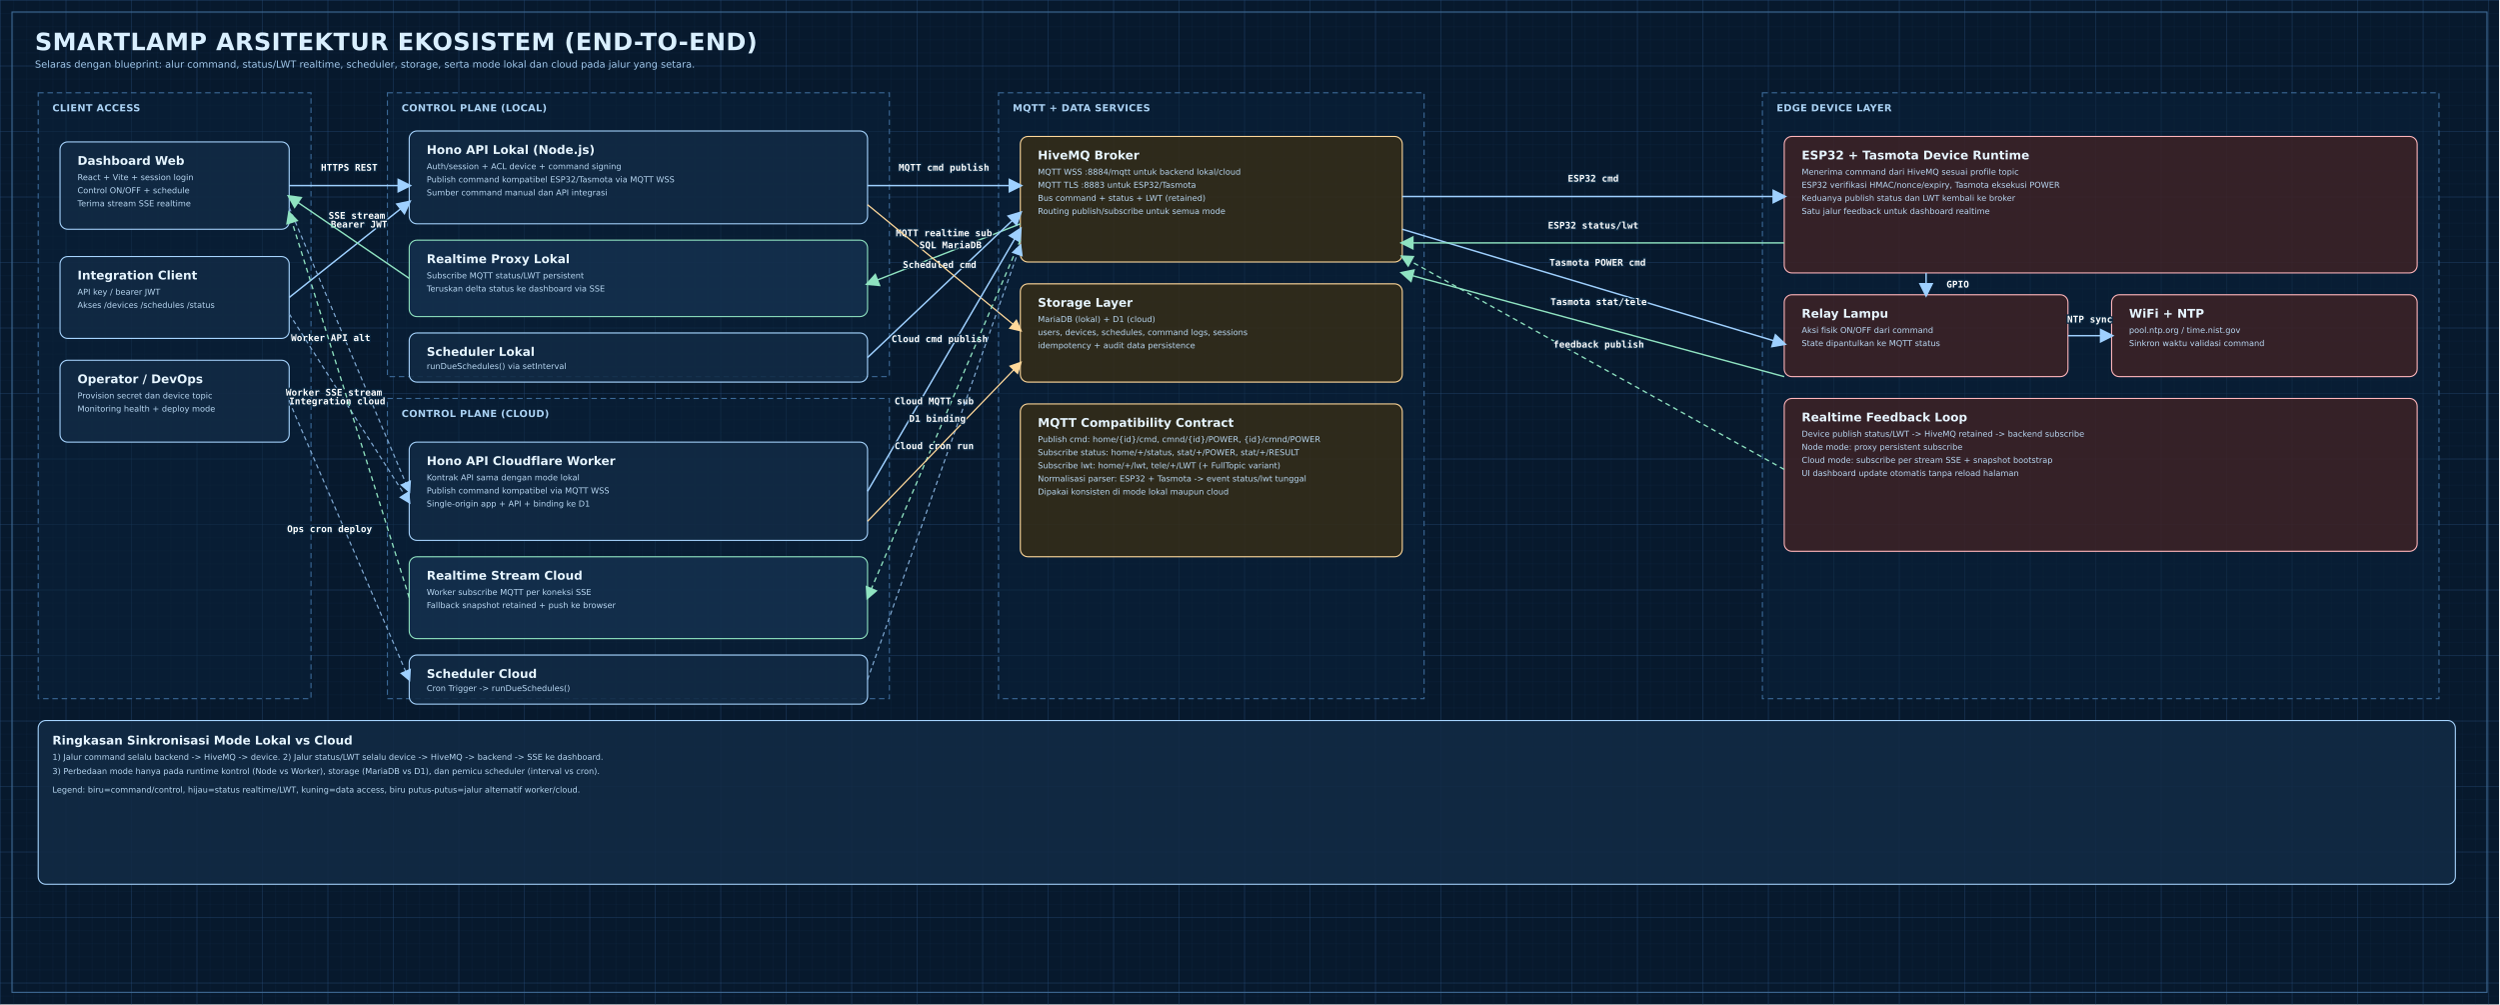
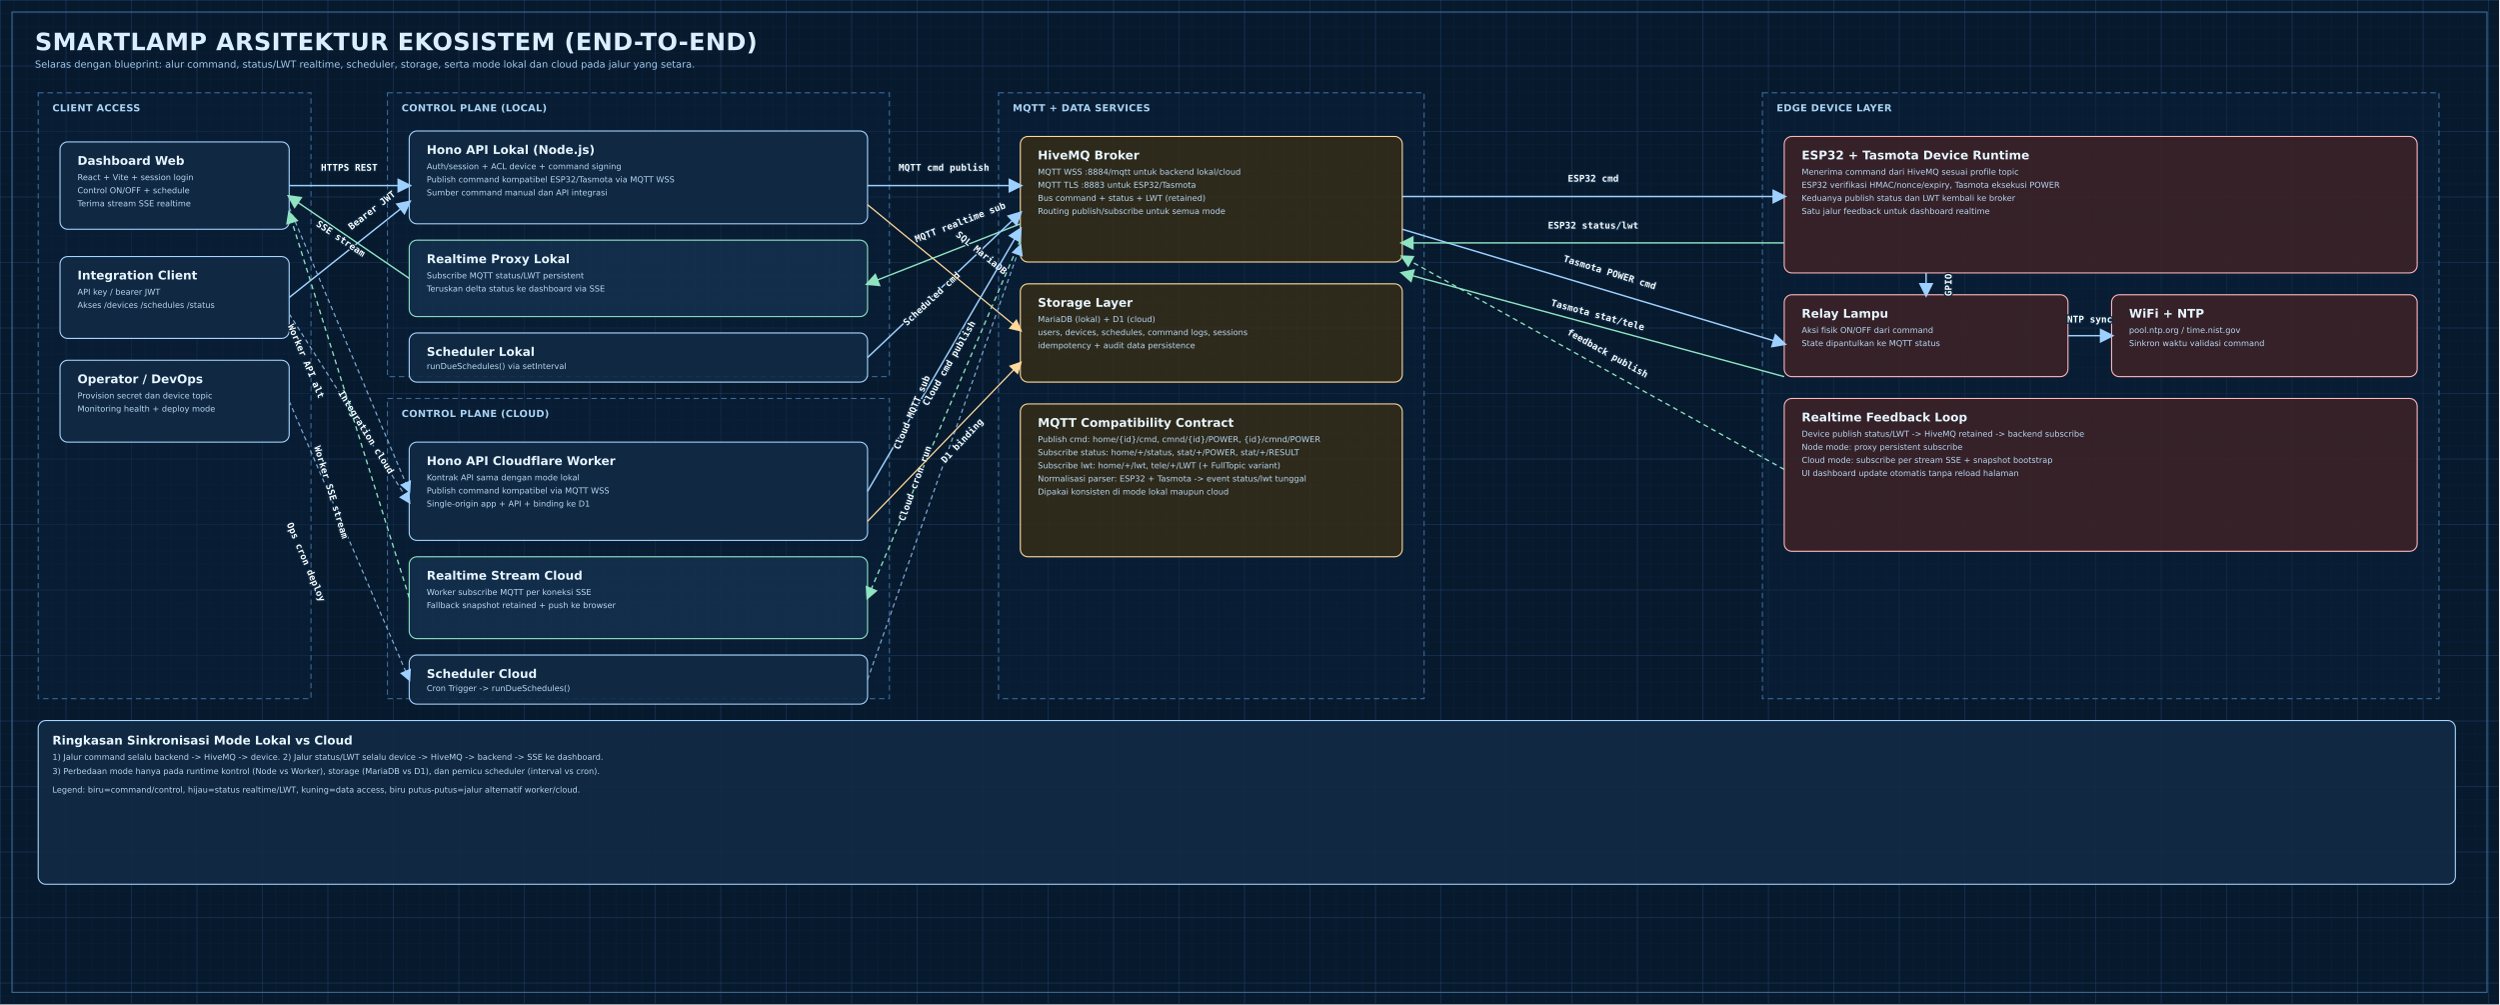
<svg xmlns="http://www.w3.org/2000/svg" width="4580" height="1840" viewBox="0 0 4580 1840">
  <defs>
    <pattern id="smallGrid" width="24" height="24" patternUnits="userSpaceOnUse">
      <path d="M 24 0 L 0 0 0 24" fill="none" stroke="#1b3f67" stroke-width="0.9" opacity="0.42" />
    </pattern>
    <pattern id="blueGrid" width="120" height="120" patternUnits="userSpaceOnUse">
      <rect width="120" height="120" fill="url(#smallGrid)" />
      <path d="M 120 0 L 0 0 0 120" fill="none" stroke="#2d5a8e" stroke-width="1.3" opacity="0.72" />
    </pattern>
    <marker id="arrowMain" markerWidth="10" markerHeight="10" refX="8" refY="5" orient="auto">
      <path d="M 0 0 L 10 5 L 0 10 z" fill="#9ed0ff" />
    </marker>
    <marker id="arrowStatus" markerWidth="10" markerHeight="10" refX="8" refY="5" orient="auto">
      <path d="M 0 0 L 10 5 L 0 10 z" fill="#8fe3c1" />
    </marker>
    <marker id="arrowData" markerWidth="10" markerHeight="10" refX="8" refY="5" orient="auto">
      <path d="M 0 0 L 10 5 L 0 10 z" fill="#ffd89a" />
    </marker>
    <style>
      .title {
        fill: #d9efff;
        font-family: 'Segoe UI', 'DejaVu Sans', sans-serif;
        font-size: 44px;
        font-weight: 700;
        letter-spacing: 0.7px;
      }
      .subtitle {
        fill: #9fc5e7;
        font-family: 'Segoe UI', 'DejaVu Sans', sans-serif;
        font-size: 18px;
      }
      .zone {
        fill: rgba(11, 35, 58, 0.54);
        stroke: #3b6997;
        stroke-width: 2;
        stroke-dasharray: 10 7;
      }
      .zoneTitle {
        fill: #a9d1f3;
        font-family: 'Segoe UI', 'DejaVu Sans', sans-serif;
        font-size: 18px;
        font-weight: 700;
        letter-spacing: 0.5px;
      }
      .node {
        fill: rgba(17, 42, 69, 0.88);
        stroke: #a7d5ff;
        stroke-width: 2;
        rx: 14;
      }
      .nodeAlt {
        fill: rgba(20, 48, 77, 0.88);
        stroke: #8fe3c1;
        stroke-width: 2;
        rx: 14;
      }
      .nodeData {
        fill: rgba(58, 46, 20, 0.76);
        stroke: #ffd89a;
        stroke-width: 2;
        rx: 14;
      }
      .nodeEdge {
        fill: rgba(68, 35, 36, 0.76);
        stroke: #ffb5ba;
        stroke-width: 2;
        rx: 14;
      }
      .nodeTitle {
        fill: #e6f5ff;
        font-family: 'Segoe UI', 'DejaVu Sans', sans-serif;
        font-size: 22px;
        font-weight: 700;
      }
      .nodeText {
        fill: #b8d7f2;
        font-family: 'Segoe UI', 'DejaVu Sans', sans-serif;
        font-size: 15px;
      }
      .mainLink {
        fill: none;
        stroke: #9ed0ff;
        stroke-width: 2.7;
        marker-end: url(#arrowMain);
      }
      .statusLink {
        fill: none;
        stroke: #8fe3c1;
        stroke-width: 2.6;
        marker-end: url(#arrowStatus);
      }
      .statusDashed {
        fill: none;
        stroke: #8fe3c1;
        stroke-width: 2.4;
        stroke-dasharray: 9 7;
        marker-end: url(#arrowStatus);
      }
      .dataLink {
        fill: none;
        stroke: #ffd89a;
        stroke-width: 2.3;
        marker-end: url(#arrowData);
      }
      .altLink {
        fill: none;
        stroke: #7fa9d3;
        stroke-width: 2.2;
        stroke-dasharray: 8 6;
        marker-end: url(#arrowMain);
      }
      .linkLabel {
        fill: #ffffff;
        font-family: 'Consolas', 'DejaVu Sans Mono', monospace;
        font-size: 17px;
        font-weight: 700;
        letter-spacing: 0.15px;
        stroke: #0a2740;
        stroke-width: 4.8;
        paint-order: stroke fill;
      }
      .linkLabelDiag {
        text-anchor: middle;
        dominant-baseline: middle;
      }
      .legendText {
        fill: #b7d7f0;
        font-family: 'Segoe UI', 'DejaVu Sans', sans-serif;
        font-size: 15px;
      }
    </style>
  </defs>
  <rect width="4580" height="1840" fill="#07192d" />
  <rect width="4580" height="1840" fill="url(#blueGrid)" />
  <rect x="22" y="22" width="4536" height="1796" fill="none" stroke="#3f6b96" stroke-width="2" />
  <text x="64" y="92" class="title">SMARTLAMP ARSITEKTUR EKOSISTEM (END-TO-END)</text>
  <text x="64" y="124" class="subtitle">Selaras dengan blueprint: alur command, status/LWT realtime, scheduler, storage, serta mode lokal dan cloud pada jalur yang setara.</text>
  <rect x="70" y="170" width="500" height="1110" class="zone" />
  <text x="96" y="204" class="zoneTitle">CLIENT ACCESS</text>
  <rect x="710" y="170" width="920" height="520" class="zone" />
  <text x="736" y="204" class="zoneTitle">CONTROL PLANE (LOCAL)</text>
  <rect x="710" y="730" width="920" height="550" class="zone" />
  <text x="736" y="764" class="zoneTitle">CONTROL PLANE (CLOUD)</text>
  <rect x="1830" y="170" width="780" height="1110" class="zone" />
  <text x="1856" y="204" class="zoneTitle">MQTT + DATA SERVICES</text>
  <rect x="3230" y="170" width="1240" height="1110" class="zone" />
  <text x="3256" y="204" class="zoneTitle">EDGE DEVICE LAYER</text>
  <rect x="110" y="260" width="420" height="160" class="node" />
  <text x="142" y="302" class="nodeTitle">Dashboard Web</text>
  <text x="142" y="330" class="nodeText">React + Vite + session login</text>
  <text x="142" y="354" class="nodeText">Control ON/OFF + schedule</text>
  <text x="142" y="378" class="nodeText">Terima stream SSE realtime</text>
  <rect x="110" y="470" width="420" height="150" class="node" />
  <text x="142" y="512" class="nodeTitle">Integration Client</text>
  <text x="142" y="540" class="nodeText">API key / bearer JWT</text>
  <text x="142" y="564" class="nodeText">Akses /devices /schedules /status</text>
  <rect x="110" y="660" width="420" height="150" class="node" />
  <text x="142" y="702" class="nodeTitle">Operator / DevOps</text>
  <text x="142" y="730" class="nodeText">Provision secret dan device topic</text>
  <text x="142" y="754" class="nodeText">Monitoring health + deploy mode</text>
  <rect x="750" y="240" width="840" height="170" class="node" />
  <text x="782" y="282" class="nodeTitle">Hono API Lokal (Node.js)</text>
  <text x="782" y="310" class="nodeText">Auth/session + ACL device + command signing</text>
  <text x="782" y="334" class="nodeText">Publish command kompatibel ESP32/Tasmota via MQTT WSS</text>
  <text x="782" y="358" class="nodeText">Sumber command manual dan API integrasi</text>
  <rect x="750" y="440" width="840" height="140" class="nodeAlt" />
  <text x="782" y="482" class="nodeTitle">Realtime Proxy Lokal</text>
  <text x="782" y="510" class="nodeText">Subscribe MQTT status/LWT persistent</text>
  <text x="782" y="534" class="nodeText">Teruskan delta status ke dashboard via SSE</text>
  <rect x="750" y="610" width="840" height="90" class="node" />
  <text x="782" y="652" class="nodeTitle">Scheduler Lokal</text>
  <text x="782" y="676" class="nodeText">runDueSchedules() via setInterval</text>
  <rect x="750" y="810" width="840" height="180" class="node" />
  <text x="782" y="852" class="nodeTitle">Hono API Cloudflare Worker</text>
  <text x="782" y="880" class="nodeText">Kontrak API sama dengan mode lokal</text>
  <text x="782" y="904" class="nodeText">Publish command kompatibel via MQTT WSS</text>
  <text x="782" y="928" class="nodeText">Single-origin app + API + binding ke D1</text>
  <rect x="750" y="1020" width="840" height="150" class="nodeAlt" />
  <text x="782" y="1062" class="nodeTitle">Realtime Stream Cloud</text>
  <text x="782" y="1090" class="nodeText">Worker subscribe MQTT per koneksi SSE</text>
  <text x="782" y="1114" class="nodeText">Fallback snapshot retained + push ke browser</text>
  <rect x="750" y="1200" width="840" height="90" class="node" />
  <text x="782" y="1242" class="nodeTitle">Scheduler Cloud</text>
  <text x="782" y="1266" class="nodeText">Cron Trigger -&gt; runDueSchedules()</text>
  <rect x="1870" y="250" width="700" height="230" class="nodeData" />
  <text x="1902" y="292" class="nodeTitle">HiveMQ Broker</text>
  <text x="1902" y="320" class="nodeText">MQTT WSS :8884/mqtt untuk backend lokal/cloud</text>
  <text x="1902" y="344" class="nodeText">MQTT TLS :8883 untuk ESP32/Tasmota</text>
  <text x="1902" y="368" class="nodeText">Bus command + status + LWT (retained)</text>
  <text x="1902" y="392" class="nodeText">Routing publish/subscribe untuk semua mode</text>
  <rect x="1870" y="520" width="700" height="180" class="nodeData" />
  <text x="1902" y="562" class="nodeTitle">Storage Layer</text>
  <text x="1902" y="590" class="nodeText">MariaDB (lokal) + D1 (cloud)</text>
  <text x="1902" y="614" class="nodeText">users, devices, schedules, command logs, sessions</text>
  <text x="1902" y="638" class="nodeText">idempotency + audit data persistence</text>
  <rect x="1870" y="740" width="700" height="280" class="nodeData" />
  <text x="1902" y="782" class="nodeTitle">MQTT Compatibility Contract</text>
  <text x="1902" y="810" class="nodeText">Publish cmd: home/{id}/cmd, cmnd/{id}/POWER, {id}/cmnd/POWER</text>
  <text x="1902" y="834" class="nodeText">Subscribe status: home/+/status, stat/+/POWER, stat/+/RESULT</text>
  <text x="1902" y="858" class="nodeText">Subscribe lwt: home/+/lwt, tele/+/LWT (+ FullTopic variant)</text>
  <text x="1902" y="882" class="nodeText">Normalisasi parser: ESP32 + Tasmota -&gt; event status/lwt tunggal</text>
  <text x="1902" y="906" class="nodeText">Dipakai konsisten di mode lokal maupun cloud</text>
  <rect x="3270" y="250" width="1160" height="250" class="nodeEdge" />
  <text x="3302" y="292" class="nodeTitle">ESP32 + Tasmota Device Runtime</text>
  <text x="3302" y="320" class="nodeText">Menerima command dari HiveMQ sesuai profile topic</text>
  <text x="3302" y="344" class="nodeText">ESP32 verifikasi HMAC/nonce/expiry, Tasmota eksekusi POWER</text>
  <text x="3302" y="368" class="nodeText">Keduanya publish status dan LWT kembali ke broker</text>
  <text x="3302" y="392" class="nodeText">Satu jalur feedback untuk dashboard realtime</text>
  <rect x="3270" y="540" width="520" height="150" class="nodeEdge" />
  <text x="3302" y="582" class="nodeTitle">Relay Lampu</text>
  <text x="3302" y="610" class="nodeText">Aksi fisik ON/OFF dari command</text>
  <text x="3302" y="634" class="nodeText">State dipantulkan ke MQTT status</text>
  <rect x="3870" y="540" width="560" height="150" class="nodeEdge" />
  <text x="3902" y="582" class="nodeTitle">WiFi + NTP</text>
  <text x="3902" y="610" class="nodeText">pool.ntp.org / time.nist.gov</text>
  <text x="3902" y="634" class="nodeText">Sinkron waktu validasi command</text>
  <rect x="3270" y="730" width="1160" height="280" class="nodeEdge" />
  <text x="3302" y="772" class="nodeTitle">Realtime Feedback Loop</text>
  <text x="3302" y="800" class="nodeText">Device publish status/LWT -&gt; HiveMQ retained -&gt; backend subscribe</text>
  <text x="3302" y="824" class="nodeText">Node mode: proxy persistent subscribe</text>
  <text x="3302" y="848" class="nodeText">Cloud mode: subscribe per stream SSE + snapshot bootstrap</text>
  <text x="3302" y="872" class="nodeText">UI dashboard update otomatis tanpa reload halaman</text>
  <path d="M 530 340 L 750 340" class="mainLink" />
  <text x="640" y="308" class="linkLabel linkLabelDiag">HTTPS REST</text>
  <path d="M 530 545 L 750 370" class="mainLink" />
-   <text x="658" y="412" class="linkLabel linkLabelDiag">Bearer JWT</text>
+   <text x="682" y="386" class="linkLabel linkLabelDiag" transform="rotate(-38 682 386)">Bearer JWT</text>
  <path d="M 530 380 L 750 900" class="altLink" />
-   <text x="606" y="620" class="linkLabel linkLabelDiag">Worker API alt</text>
+   <text x="560" y="662" class="linkLabel linkLabelDiag" transform="rotate(67 560 662)">Worker API alt</text>
  <path d="M 530 575 L 750 920" class="altLink" />
-   <text x="618" y="736" class="linkLabel linkLabelDiag">Integration cloud</text>
+   <text x="670" y="792" class="linkLabel linkLabelDiag" transform="rotate(58 670 792)">Integration cloud</text>
  <path d="M 530 735 L 750 1245" class="altLink" />
-   <text x="604" y="970" class="linkLabel linkLabelDiag">Ops cron deploy</text>
+   <text x="560" y="1030" class="linkLabel linkLabelDiag" transform="rotate(67 560 1030)">Ops cron deploy</text>
  <path d="M 1590 340 L 1870 340" class="mainLink" />
  <text x="1730" y="308" class="linkLabel linkLabelDiag">MQTT cmd publish</text>
  <path d="M 1870 410 L 1590 520" class="statusLink" />
-   <text x="1730" y="428" class="linkLabel linkLabelDiag">MQTT realtime sub</text>
+   <text x="1760" y="408" class="linkLabel linkLabelDiag" transform="rotate(-21 1760 408)">MQTT realtime sub</text>
  <path d="M 1590 655 L 1870 390" class="mainLink" />
-   <text x="1722" y="486" class="linkLabel linkLabelDiag">Scheduled cmd</text>
+   <text x="1708" y="548" class="linkLabel linkLabelDiag" transform="rotate(-43 1708 548)">Scheduled cmd</text>
  <path d="M 1590 375 L 1870 605" class="dataLink" />
-   <text x="1742" y="450" class="linkLabel linkLabelDiag">SQL MariaDB</text>
+   <text x="1798" y="464" class="linkLabel linkLabelDiag" transform="rotate(39 1798 464)">SQL MariaDB</text>
  <path d="M 1590 900 L 1870 420" class="mainLink" />
-   <text x="1722" y="622" class="linkLabel linkLabelDiag">Cloud cmd publish</text>
+   <text x="1740" y="666" class="linkLabel linkLabelDiag" transform="rotate(-60 1740 666)">Cloud cmd publish</text>
  <path d="M 1870 440 L 1590 1095" class="statusDashed" />
-   <text x="1712" y="736" class="linkLabel linkLabelDiag">Cloud MQTT sub</text>
+   <text x="1672" y="756" class="linkLabel linkLabelDiag" transform="rotate(-67 1672 756)">Cloud MQTT sub</text>
  <path d="M 1590 1245 L 1870 450" class="altLink" />
-   <text x="1712" y="818" class="linkLabel linkLabelDiag">Cloud cron run</text>
+   <text x="1678" y="886" class="linkLabel linkLabelDiag" transform="rotate(-70 1678 886)">Cloud cron run</text>
  <path d="M 1590 955 L 1870 665" class="dataLink" />
-   <text x="1718" y="768" class="linkLabel linkLabelDiag">D1 binding</text>
+   <text x="1764" y="808" class="linkLabel linkLabelDiag" transform="rotate(-47 1764 808)">D1 binding</text>
  <path d="M 2570 360 L 3270 360" class="mainLink" />
  <text x="2920" y="328" class="linkLabel linkLabelDiag">ESP32 cmd</text>
  <path d="M 2570 420 L 3270 630" class="mainLink" />
-   <text x="2928" y="482" class="linkLabel linkLabelDiag">Tasmota POWER cmd</text>
+   <text x="2950" y="500" class="linkLabel linkLabelDiag" transform="rotate(17 2950 500)">Tasmota POWER cmd</text>
  <path d="M 3270 445 L 2570 445" class="statusLink" />
  <text x="2920" y="414" class="linkLabel linkLabelDiag">ESP32 status/lwt</text>
  <path d="M 3270 690 L 2570 500" class="statusLink" />
-   <text x="2930" y="554" class="linkLabel linkLabelDiag">Tasmota stat/tele</text>
+   <text x="2928" y="578" class="linkLabel linkLabelDiag" transform="rotate(15 2928 578)">Tasmota stat/tele</text>
  <path d="M 3530 500 L 3530 540" class="mainLink" />
-   <text x="3588" y="522" class="linkLabel linkLabelDiag">GPIO</text>
+   <text x="3572" y="522" class="linkLabel linkLabelDiag" transform="rotate(-90 3572 522)">GPIO</text>
  <path d="M 3790 615 L 3870 615" class="mainLink" />
  <text x="3830" y="586" class="linkLabel linkLabelDiag">NTP sync</text>
  <path d="M 3270 860 L 2570 470" class="statusDashed" />
-   <text x="2930" y="632" class="linkLabel linkLabelDiag">feedback publish</text>
+   <text x="2946" y="648" class="linkLabel linkLabelDiag" transform="rotate(29 2946 648)">feedback publish</text>
  <path d="M 750 510 L 530 360" class="statusLink" />
-   <text x="654" y="396" class="linkLabel linkLabelDiag">SSE stream</text>
+   <text x="624" y="438" class="linkLabel linkLabelDiag" transform="rotate(34 624 438)">SSE stream</text>
  <path d="M 750 1095 L 530 390" class="statusDashed" />
-   <text x="612" y="720" class="linkLabel linkLabelDiag">Worker SSE stream</text>
+   <text x="606" y="902" class="linkLabel linkLabelDiag" transform="rotate(73 606 902)">Worker SSE stream</text>
  <rect x="70" y="1320" width="4430" height="300" class="node" />
  <text x="96" y="1364" class="nodeTitle">Ringkasan Sinkronisasi Mode Lokal vs Cloud</text>
  <text x="96" y="1392" class="nodeText">1) Jalur command selalu backend -&gt; HiveMQ -&gt; device. 2) Jalur status/LWT selalu device -&gt; HiveMQ -&gt; backend -&gt; SSE ke dashboard.</text>
  <text x="96" y="1418" class="nodeText">3) Perbedaan mode hanya pada runtime kontrol (Node vs Worker), storage (MariaDB vs D1), dan pemicu scheduler (interval vs cron).</text>
  <text x="96" y="1452" class="legendText">Legend: biru=command/control, hijau=status realtime/LWT, kuning=data access, biru putus-putus=jalur alternatif worker/cloud.</text>
</svg>
